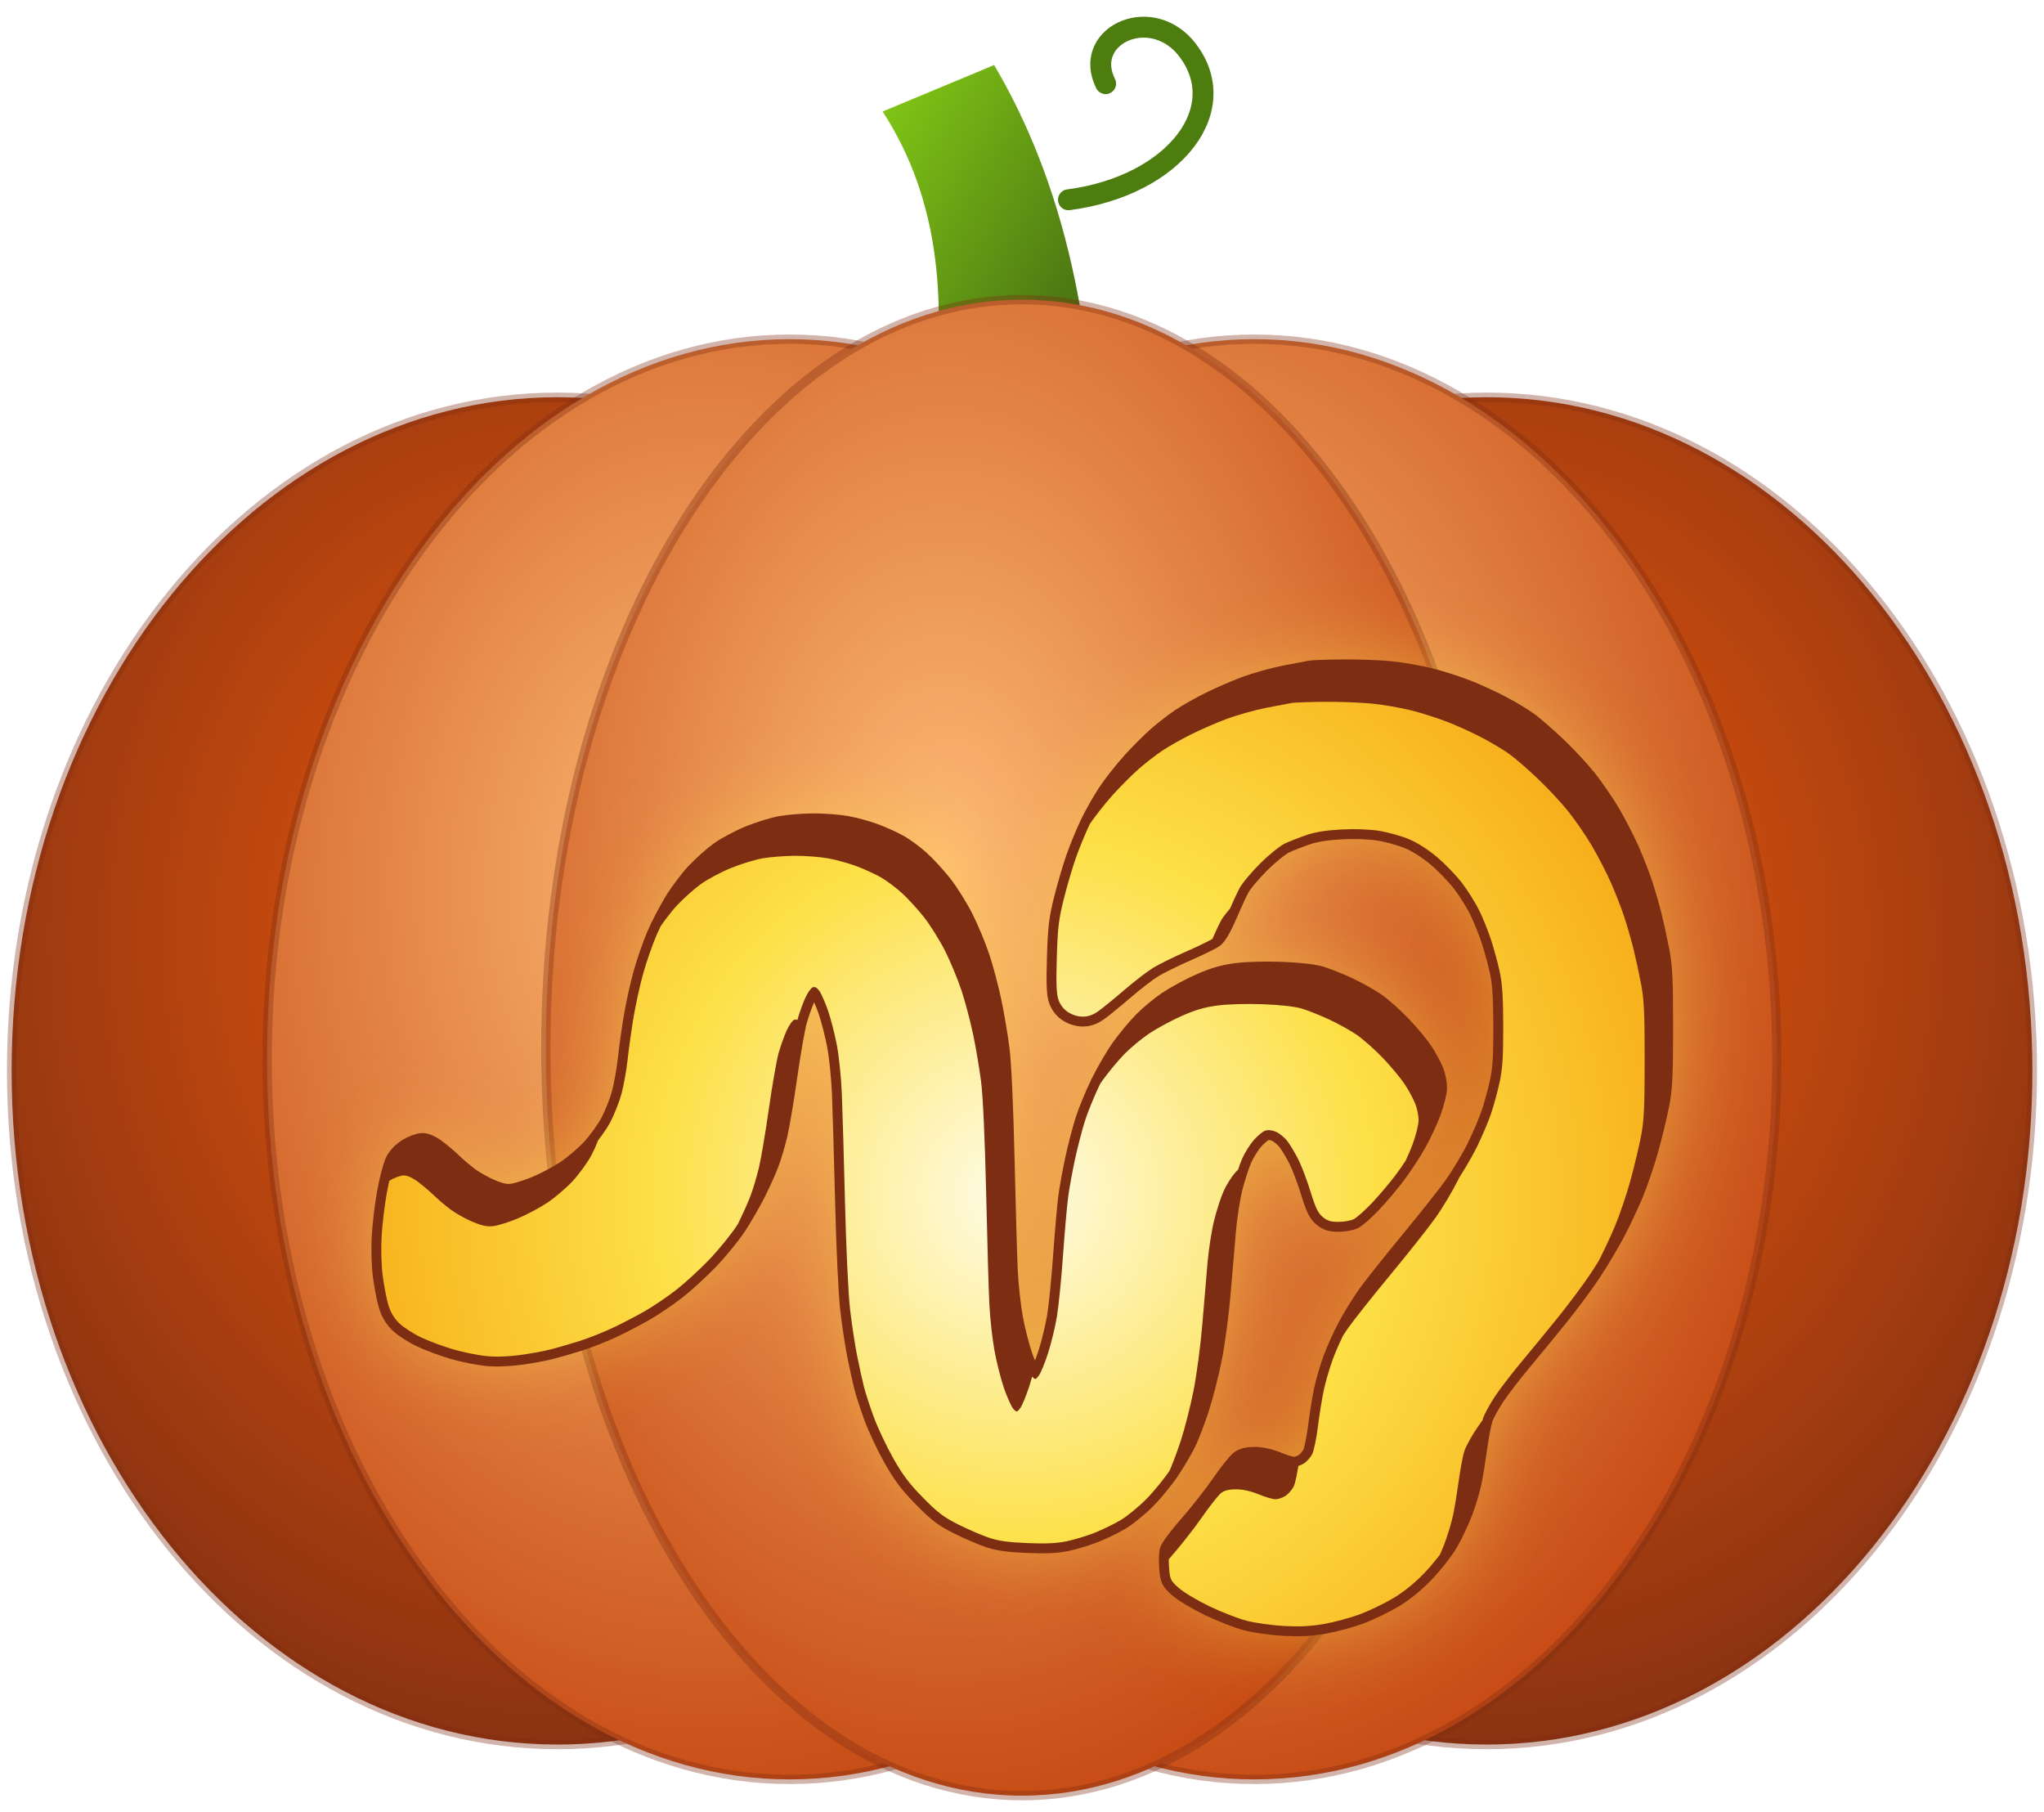
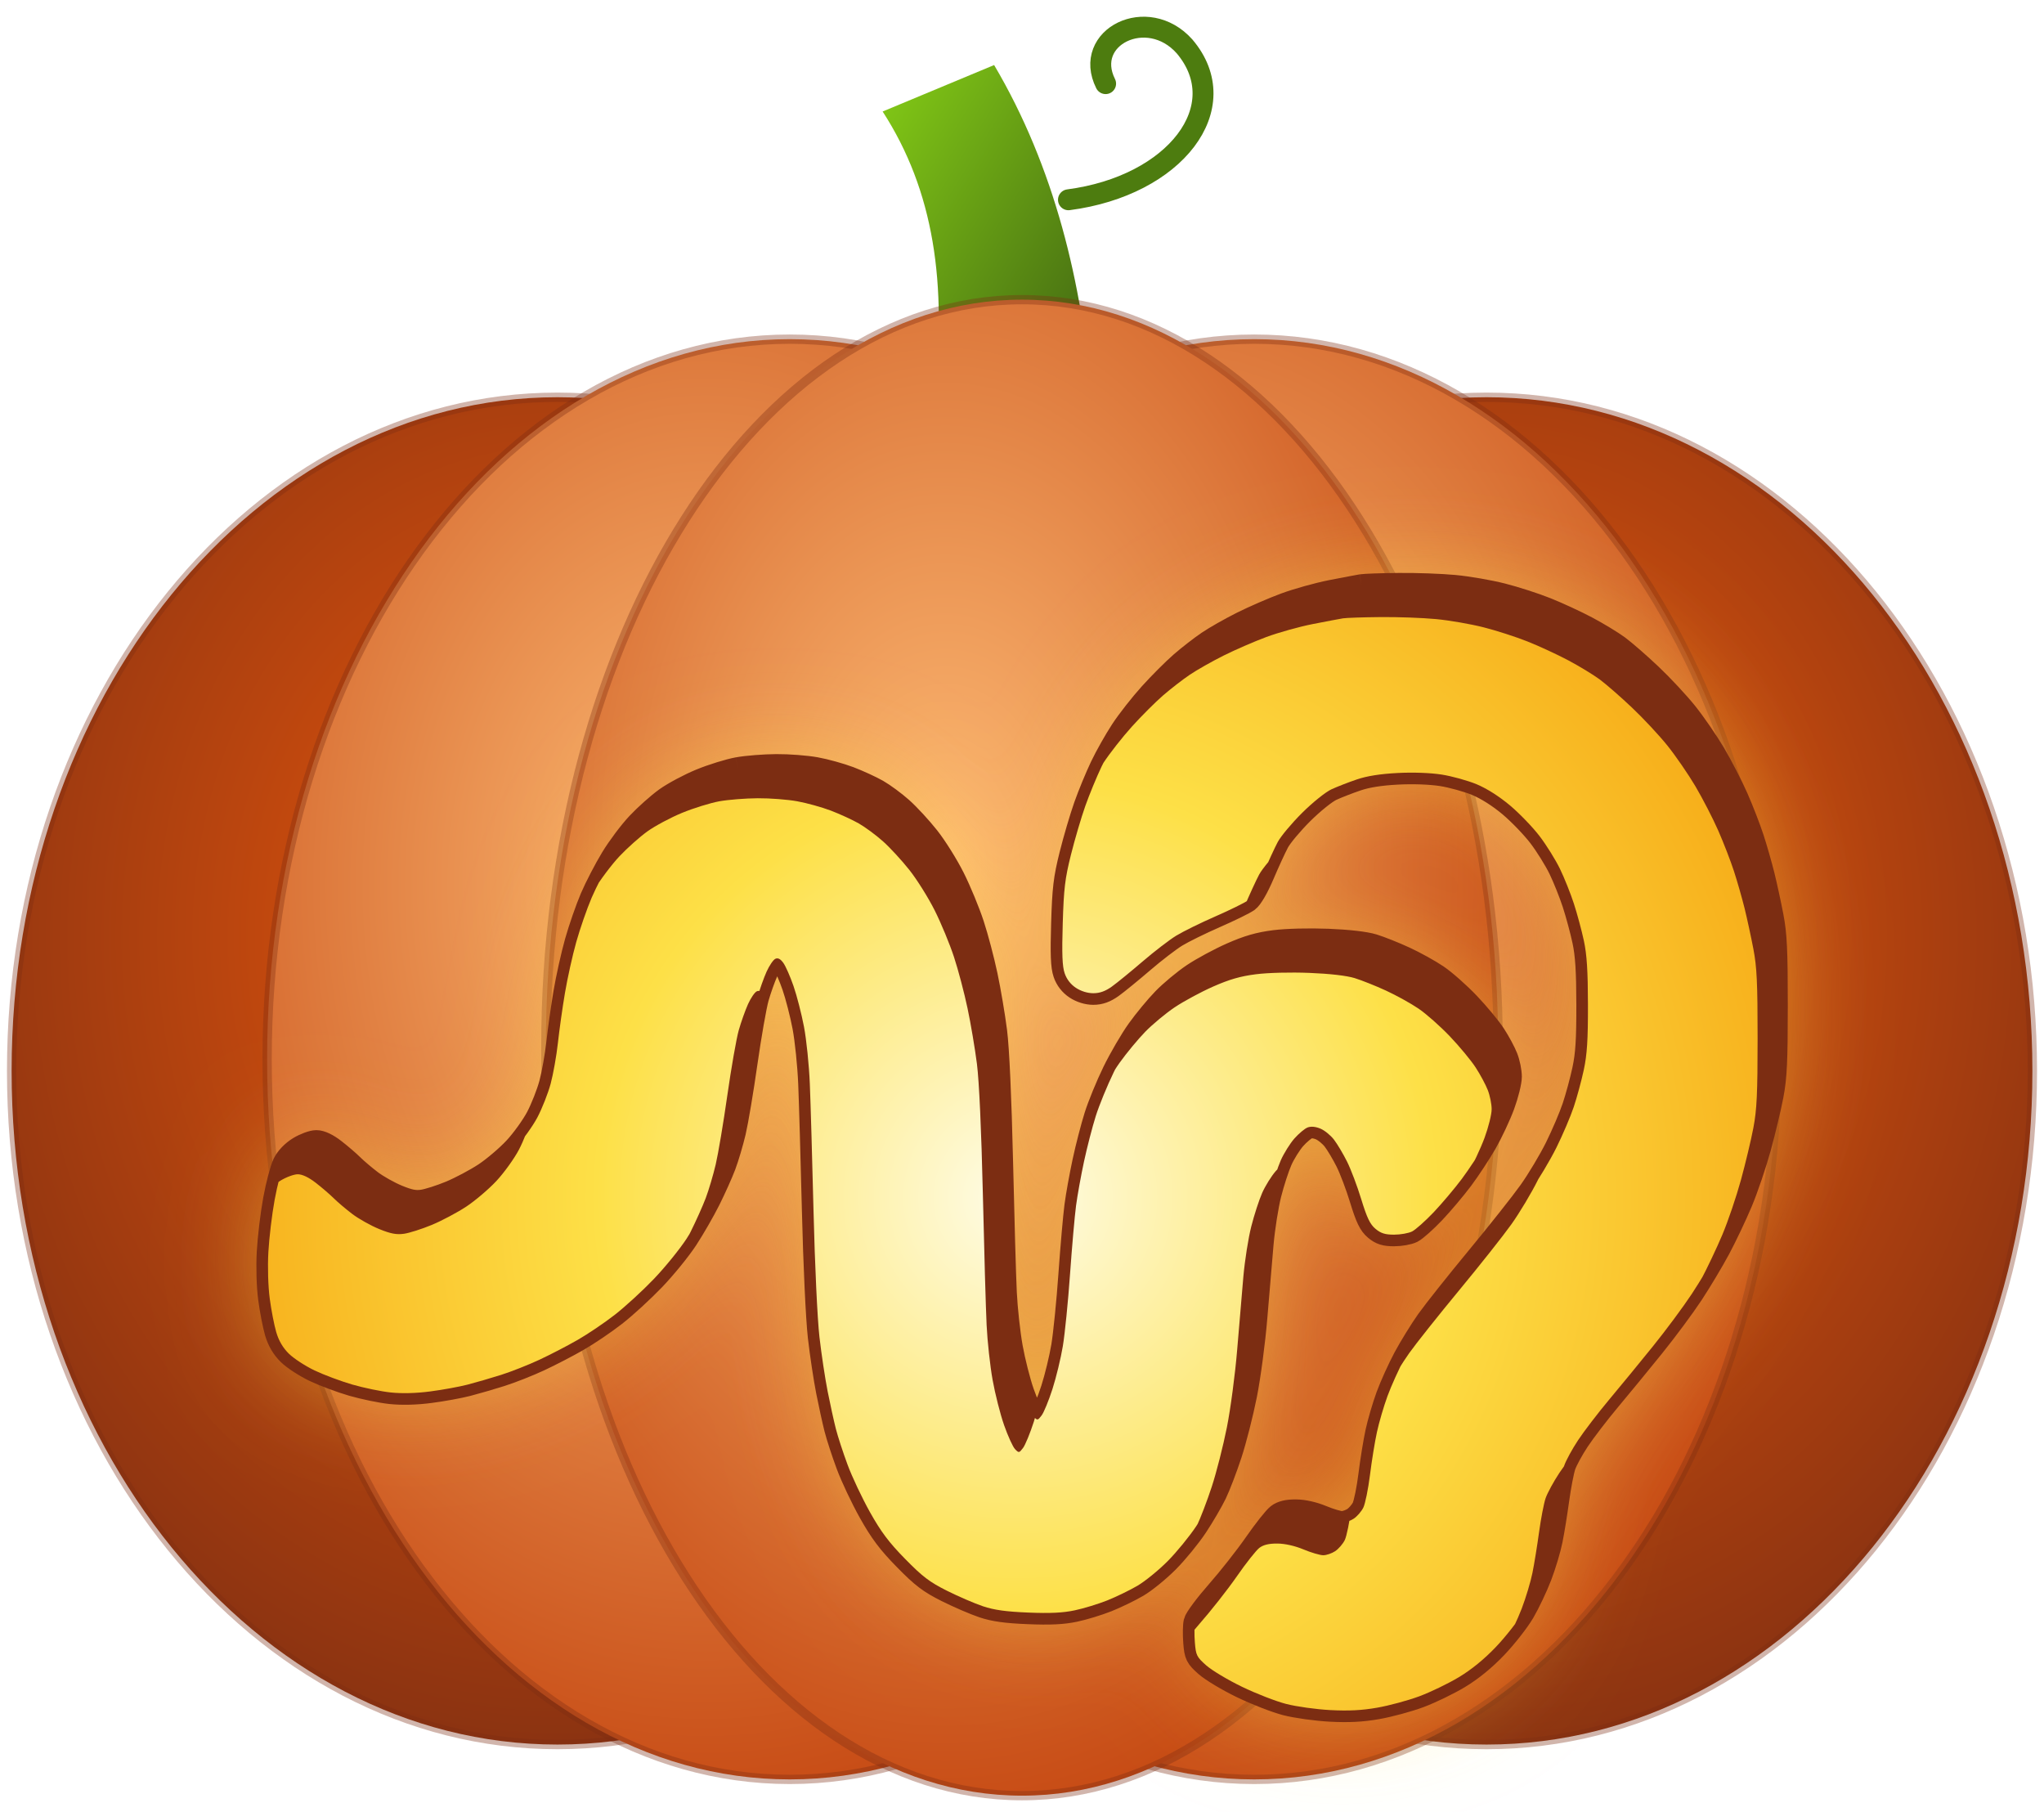
<svg xmlns="http://www.w3.org/2000/svg" viewBox="60 64 880 780">
  <defs>
    <path id="l" d="M471 .68c-1.38.23-7.23 1.33-13 2.46s-14.77 3.64-20 5.58-13.55 5.56-18.5 8.04-11.48 6.18-14.5 8.23c-3.02 2.04-8.2 6.05-11.5 8.91s-9.33 8.89-13.4 13.4-9.61 11.57-12.31 15.7c-2.71 4.13-6.64 11.1-8.74 15.5s-5.26 12.05-7.01 17-4.53 14.4-6.18 21c-2.56 10.26-3.07 14.54-3.52 29.5-.4 13.19-.2 18.48.82 21.46.86 2.56 2.58 4.79 4.84 6.28 2.19 1.45 4.99 2.32 7.5 2.32 2.81 0 5.19-.86 8-2.87 2.2-1.58 8.14-6.43 13.21-10.78 5.06-4.35 11.59-9.36 14.5-11.13 2.91-1.78 10.46-5.49 16.79-8.26s12.63-5.86 14-6.87c1.51-1.11 4.09-5.58 6.5-11.25 2.2-5.17 5.07-11.43 6.39-13.9 1.31-2.48 6.04-8.13 10.5-12.56 4.48-4.46 10.12-9 12.61-10.14 2.48-1.15 7.42-3.07 11-4.28 4.38-1.48 10.08-2.38 17.5-2.76 6.75-.35 14.09-.08 19 .68 4.4.69 11.15 2.56 15 4.15 4.38 1.82 9.78 5.25 14.43 9.16 4.09 3.44 9.82 9.4 12.75 13.25s6.85 10.15 8.72 14 4.57 10.6 6 15 3.37 11.6 4.31 16c1.28 5.97 1.72 12.96 1.75 27.5.02 15.16-.37 21.39-1.78 28-1 4.68-2.95 11.88-4.33 16-1.38 4.13-4.74 12-7.46 17.5-2.73 5.5-7.85 14.05-11.37 19-3.53 4.95-13.68 17.77-22.56 28.5-8.87 10.73-18.53 22.88-21.46 27-2.93 4.13-7.37 11.33-9.88 16-2.5 4.67-5.86 12.1-7.47 16.5s-3.65 11.38-4.54 15.5c-.9 4.13-2.25 12.45-3 18.5-.76 6.05-2.05 12.35-2.86 14-.82 1.65-2.67 3.79-4.12 4.75s-3.75 1.75-5.13 1.75c-1.37 0-5.2-1.12-8.5-2.5-3.73-1.55-7.98-2.51-11.25-2.53-3.64-.03-6.02.54-7.75 1.85-1.37 1.04-5.75 6.57-9.72 12.29-3.96 5.71-11.28 15-16.25 20.64-4.96 5.64-9.32 11.49-9.67 13s-.41 5.45-.14 8.75c.45 5.58.79 6.27 4.88 9.9 2.42 2.15 9.35 6.3 15.4 9.22 6.05 2.93 14.6 6.26 19 7.39 4.4 1.14 12.95 2.33 19 2.65 7.93.41 13.58.13 20.25-1.04 5.09-.89 13.2-3.08 18.03-4.87s12.52-5.5 17.1-8.25c5.46-3.28 10.94-7.76 15.97-13.04 4.21-4.42 9.49-11.17 11.74-15 2.24-3.83 5.55-10.79 7.34-15.46s3.88-11.65 4.65-15.5c.78-3.85 2.05-11.73 2.84-17.5s2.05-12.3 2.79-14.5 3.43-7.15 5.98-11 8.58-11.73 13.41-17.5c4.84-5.77 13.33-16.13 18.88-23 5.55-6.88 13.06-17 16.69-22.5 3.62-5.5 8.87-14.27 11.66-19.5 2.8-5.23 7.07-14.23 9.5-20s6.02-16.35 7.98-23.5 4.38-17.27 5.37-22.5c1.49-7.8 1.81-14.69 1.82-38.5 0-23.9-.32-30.67-1.82-38.5-1-5.23-2.71-13.1-3.79-17.5-1.09-4.4-3.15-11.6-4.58-16s-4.48-12.27-6.78-17.5-6.71-13.77-9.79-19c-3.09-5.22-8.51-13.1-12.04-17.5s-10.42-11.79-15.31-16.41c-4.89-4.63-11.14-10.08-13.89-12.12-2.75-2.03-8.83-5.72-13.5-8.2s-12.55-6.13-17.5-8.1c-4.95-1.98-13.5-4.74-19-6.13-5.5-1.4-14.73-3-20.5-3.54-5.77-.55-16.58-.94-24-.86-7.42.07-14.63.32-16 .54M202.5 79.44c-3.85.7-11.05 2.93-16 4.96s-11.7 5.64-15 8.01c-3.3 2.38-8.7 7.19-12.01 10.71-3.31 3.51-8.34 10.2-11.17 14.88-2.84 4.68-6.81 12.32-8.82 17-2 4.68-4.97 13.23-6.6 19-1.62 5.77-3.82 15.68-4.88 22-1.07 6.32-2.43 16-3.03 21.5s-2.01 13.37-3.11 17.5c-1.11 4.12-3.68 10.64-5.7 14.48s-6.38 9.88-9.68 13.42-9.15 8.51-13 11.05c-3.85 2.53-10.49 6.06-14.75 7.83s-9.66 3.49-12 3.83c-3.28.46-5.73 0-10.75-2.05-3.57-1.46-8.75-4.36-11.5-6.44-2.75-2.09-6.35-5.14-8-6.78s-5.14-4.64-7.75-6.66C25.7 241.31 22.93 240 21 240c-1.65 0-5.01 1.24-7.46 2.75-2.81 1.73-5.2 4.23-6.43 6.75-1.08 2.2-2.91 9.18-4.07 15.5S.67 281.45.34 287.5c-.36 6.49-.11 14.69.59 20 .65 4.95 1.92 11.48 2.81 14.5 1.1 3.72 2.86 6.71 5.44 9.25 2.1 2.06 7.08 5.31 11.07 7.21s11.3 4.63 16.25 6.07c4.95 1.43 12.37 2.96 16.5 3.4 4.82.51 10.9.36 17-.44 5.22-.68 12.43-1.99 16-2.91s10.1-2.82 14.5-4.21c4.4-1.4 11.82-4.32 16.5-6.51 4.68-2.18 12.1-6.03 16.5-8.56 4.4-2.52 11.6-7.39 16-10.82 4.4-3.42 11.94-10.33 16.75-15.35s11.17-12.84 14.13-17.38 7.3-12.07 9.64-16.75 5.32-11.31 6.62-14.75 3.23-9.96 4.3-14.5c1.06-4.54 3.32-17.93 5-29.75 1.69-11.82 3.9-24.43 4.91-28 1.02-3.57 2.82-8.64 4-11.25s2.87-5.09 3.76-5.5c1.12-.52 2.17.02 3.43 1.75.99 1.37 2.98 5.87 4.4 10 1.43 4.12 3.45 12 4.5 17.5s2.18 16.52 2.51 24.5 1.05 32.73 1.6 55c.56 23.02 1.66 46.33 2.54 54 .85 7.42 2.45 18 3.54 23.5s2.67 12.7 3.51 16 3.11 10.27 5.05 15.5c1.93 5.23 6.28 14.43 9.66 20.46 4.77 8.51 8.16 13.02 15.15 20.14 7.48 7.64 10.52 9.94 18 13.69 4.95 2.47 11.93 5.48 15.5 6.68 4.8 1.61 9.91 2.32 19.5 2.71 9.45.39 14.91.12 20-.96 3.85-.81 10.15-2.74 14-4.27 3.85-1.54 9.7-4.38 13-6.31 3.3-1.94 9.15-6.7 13-10.58 3.86-3.88 9.39-10.66 12.31-15.06 2.91-4.4 6.59-10.7 8.19-14 1.59-3.3 4.52-10.95 6.5-17 1.99-6.05 4.91-17.52 6.5-25.5s3.59-23.05 4.44-33.5c.86-10.45 2.06-24.63 2.67-31.5.61-6.88 2.13-16.55 3.39-21.5 1.25-4.95 3.38-11.48 4.71-14.5 1.34-3.02 3.98-7.25 5.86-9.39 1.89-2.13 4.44-4.27 5.68-4.75 1.46-.56 3.39-.39 5.5.48 1.79.74 4.42 2.87 5.86 4.75s3.96 6.11 5.61 9.41c1.66 3.3 4.42 10.61 6.14 16.25 2.46 8.03 3.79 10.79 6.14 12.75 2.32 1.93 4.13 2.5 8 2.5 2.75 0 6.24-.62 7.75-1.38 1.51-.77 5.68-4.48 9.27-8.25 3.58-3.78 9.04-10.25 12.13-14.37 3.08-4.13 7.67-11.1 10.19-15.5s5.95-11.71 7.62-16.25S535 214.2 535 212s-.75-5.91-1.67-8.25c-.91-2.34-3.27-6.73-5.24-9.75s-6.96-9.05-11.09-13.38c-4.12-4.33-10.2-9.71-13.5-11.94-3.3-2.24-9.6-5.72-14-7.75s-10.48-4.45-13.5-5.38c-3.46-1.06-10.7-1.89-19.5-2.24-8.17-.32-17.75-.08-23 .59-6.69.85-11.44 2.22-18.5 5.34-5.23 2.31-12.65 6.32-16.5 8.91s-9.55 7.33-12.66 10.53-8.07 9.19-11.02 13.32c-2.95 4.12-7.67 12.23-10.49 18-2.81 5.77-6.32 14.32-7.79 19s-3.74 13.45-5.04 19.5-2.85 14.6-3.43 19c-.59 4.4-1.75 17.68-2.59 29.5-.83 11.82-2.23 25.77-3.1 31s-2.89 13.55-4.48 18.5c-1.6 4.95-3.69 10.04-4.65 11.31-1.68 2.21-1.82 2.23-3.46.5-.95-1-3.06-5.64-4.7-10.31s-3.87-13.45-4.95-19.5c-1.09-6.05-2.24-16.63-2.57-23.5-.34-6.88-1.07-32.3-1.62-56.5-.64-27.37-1.6-48.54-2.55-56-.84-6.6-2.66-17.4-4.06-24-1.39-6.6-4-16.5-5.81-22-1.8-5.5-5.52-14.5-8.27-20s-7.68-13.38-10.95-17.5c-3.27-4.13-8.39-9.68-11.38-12.34-2.99-2.67-7.68-6.13-10.43-7.7-2.75-1.56-8.15-4.04-12-5.51-3.85-1.46-10.38-3.28-14.5-4.02-4.13-.75-11.77-1.34-17-1.3-5.23.03-12.65.62-16.5 1.31" />
    <radialGradient id="fr" cx="42%" cy="38%" r="70%">
      <stop offset="0" stop-color="#fdba74" />
      <stop offset="1" stop-color="#c2410c" />
    </radialGradient>
    <radialGradient id="bk" cx="50%" cy="40%" r="70%">
      <stop offset="0" stop-color="#ea580c" />
      <stop offset="1" stop-color="#7c2d12" />
    </radialGradient>
    <linearGradient id="st" x1="0" y1="0" x2="1" y2="1">
      <stop offset="0" stop-color="#84cc16" />
      <stop offset="1" stop-color="#3f6212" />
    </linearGradient>
    <radialGradient id="gl" gradientUnits="userSpaceOnUse" cx="330" cy="250" r="400">
      <stop offset="0" stop-color="#fefce8" />
      <stop offset=".45" stop-color="#fde047" />
      <stop offset="1" stop-color="#f59e0b" />
    </radialGradient>
    <clipPath id="cut">
-       <use href="#l" transform="translate(224 352) scale(.85)" />
+       <use href="#l" transform="translate(175.2 315.5) scale(1)" />
    </clipPath>
    <filter id="blur" x="-25%" y="-25%" width="150%" height="150%">
      <feGaussianBlur stdDeviation="22" />
    </filter>
  </defs>
  <path d="M462 236C468 186 462 146 440 112L488 92C514 136 526 186 530 236Z" fill="url(#st)" />
  <path d="M520 150c46-6 72-40 50-66c-16-18-44-4-34 16" fill="none" stroke="#4d7c0f" stroke-width="9" stroke-linecap="round" />
  <g stroke="#7c2d12" stroke-opacity=".35" stroke-width="4">
    <ellipse cx="300" cy="525" rx="235" ry="290" fill="url(#bk)" />
    <ellipse cx="700" cy="525" rx="235" ry="290" fill="url(#bk)" />
    <ellipse cx="400" cy="520" rx="225" ry="310" fill="url(#fr)" />
    <ellipse cx="600" cy="520" rx="225" ry="310" fill="url(#fr)" />
    <ellipse cx="500" cy="515" rx="205" ry="322" fill="url(#fr)" />
  </g>
-   <use href="#l" transform="translate(224 352) scale(.85)" fill="#fde047" opacity=".55" filter="url(#blur)" />
-   <use href="#l" transform="translate(224 352) scale(.85)" fill="none" stroke="#7c2d12" stroke-width="10" />
+   <use href="#l" transform="translate(175.2 315.5) scale(1)" fill="#fde047" opacity=".55" filter="url(#blur)" />
+   <use href="#l" transform="translate(175.2 315.5) scale(1)" fill="none" stroke="#7c2d12" stroke-width="10" />
  <g clip-path="url(#cut)">
    <rect width="1000" height="1000" fill="#7c2d12" />
-     <use href="#l" transform="translate(216 366) scale(.85)" fill="url(#gl)" />
+     <use href="#l" transform="translate(167.2 329.5) scale(1)" fill="url(#gl)" />
  </g>
</svg>
